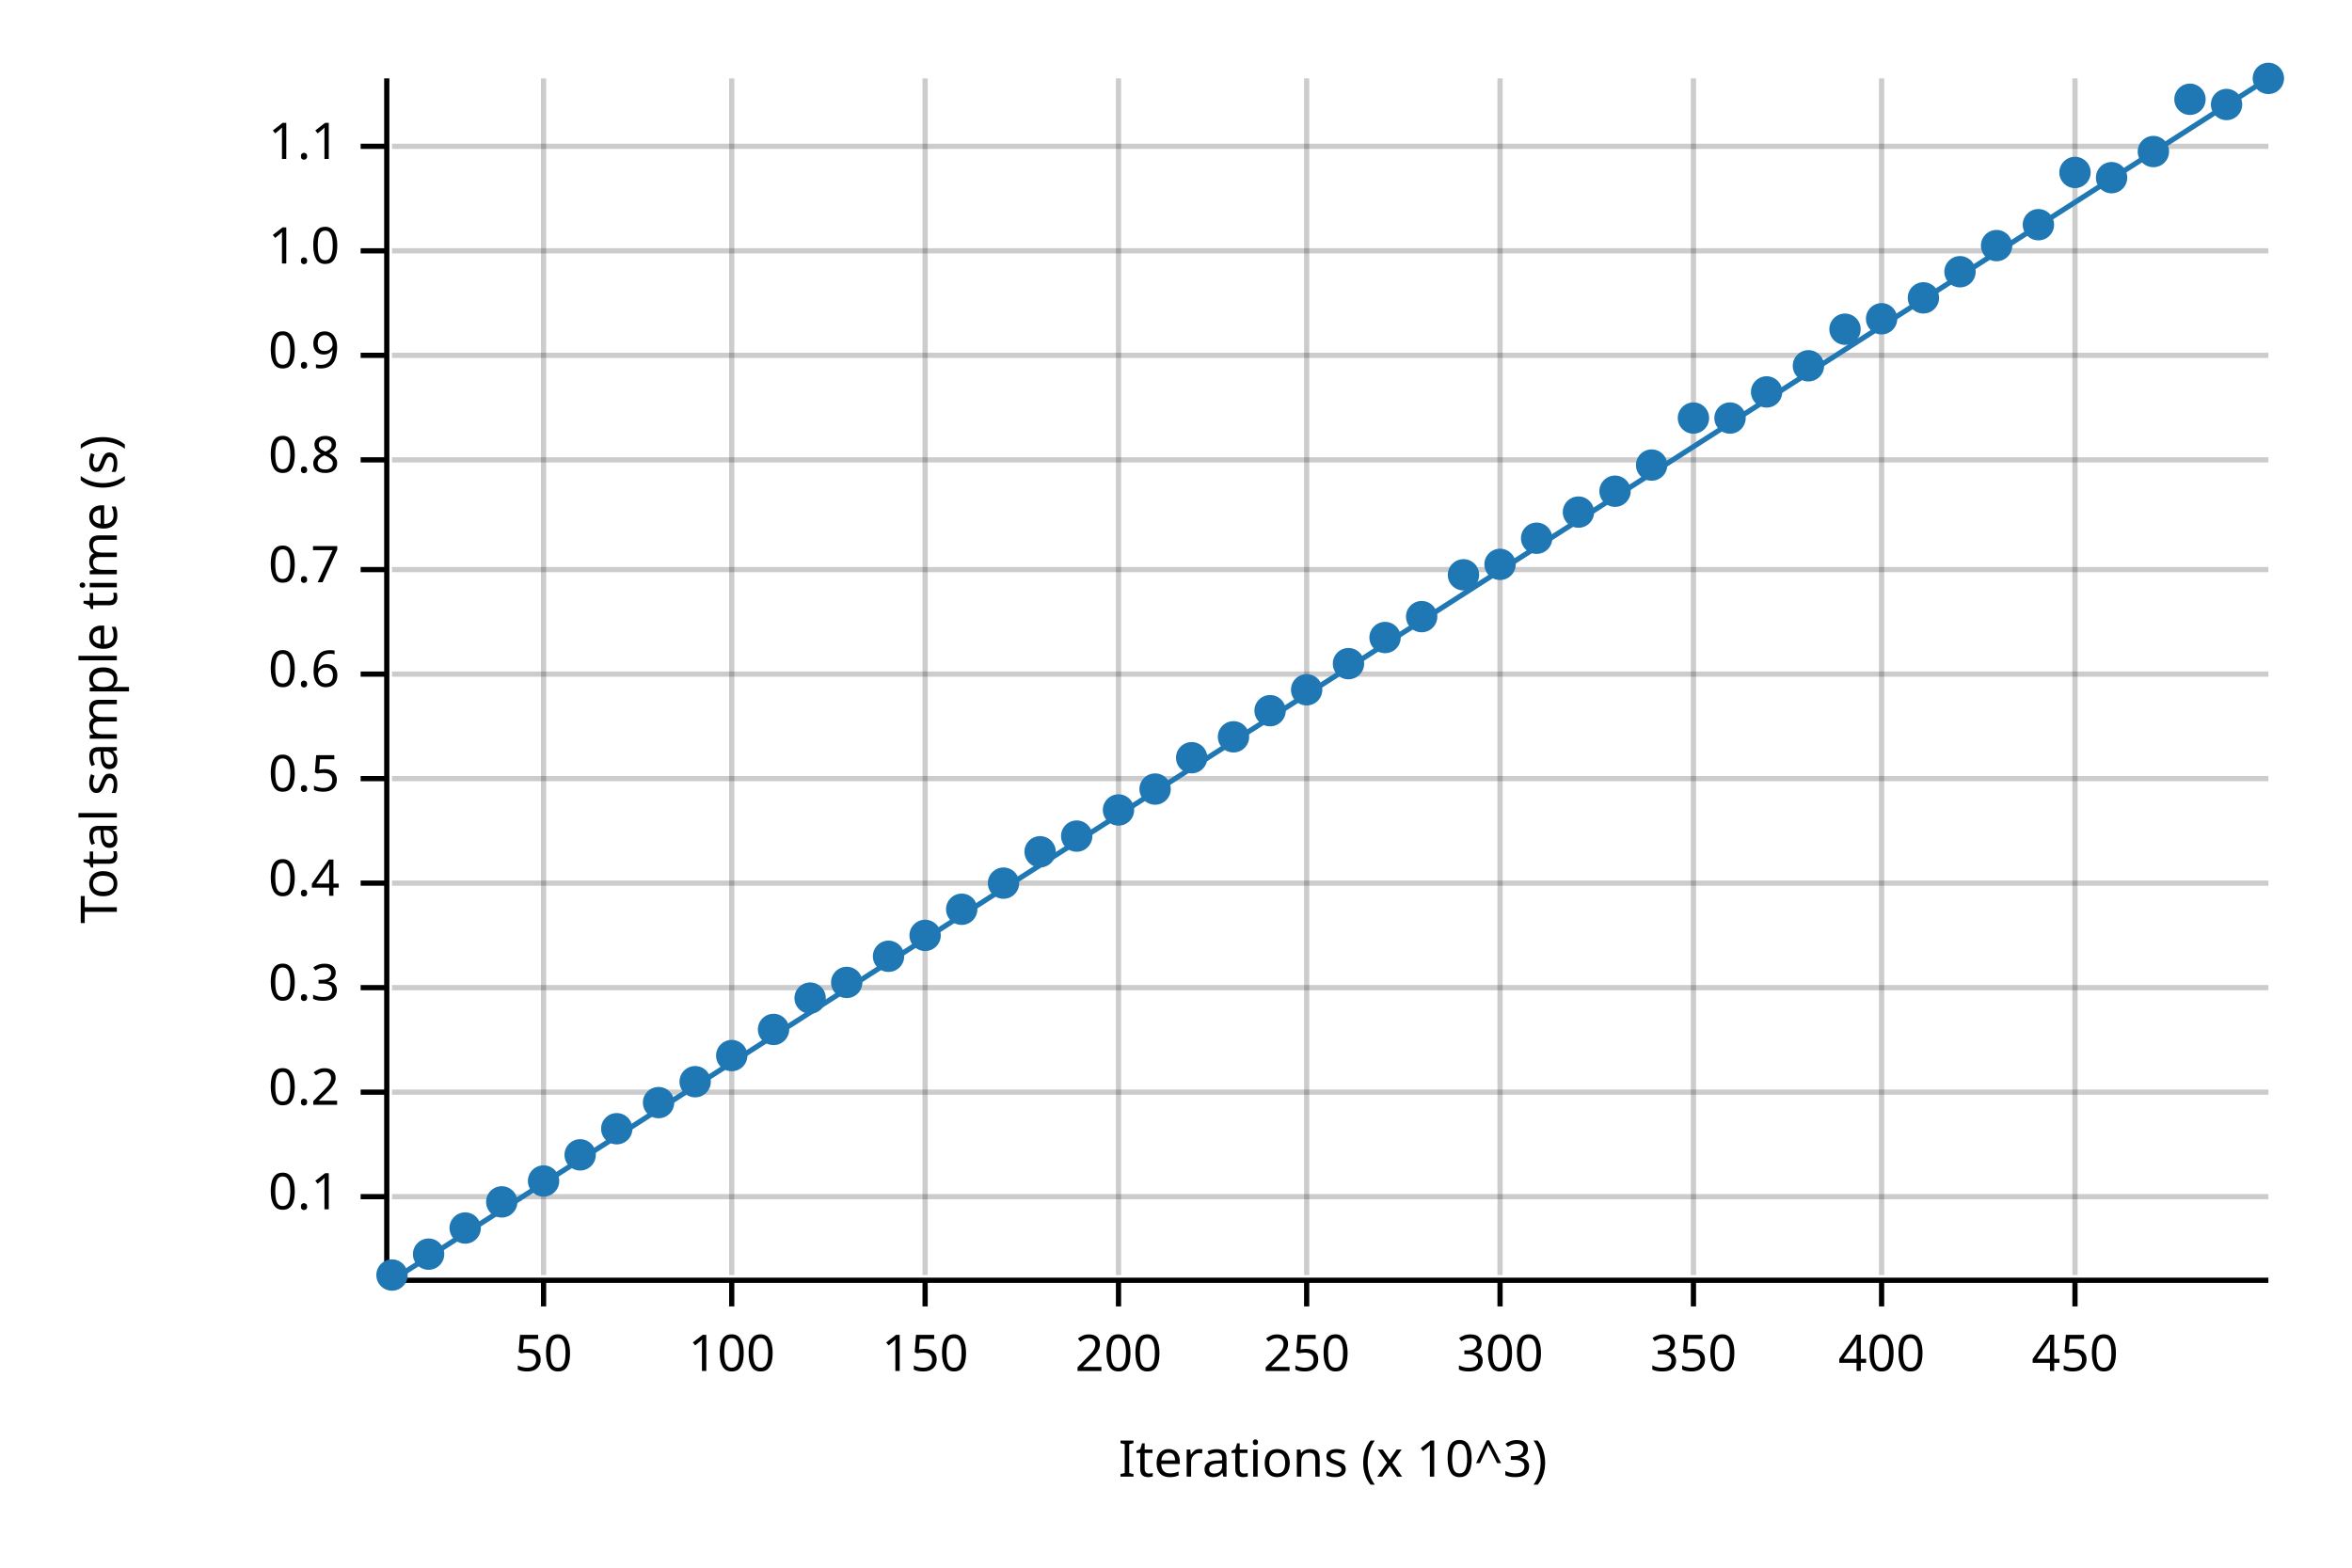
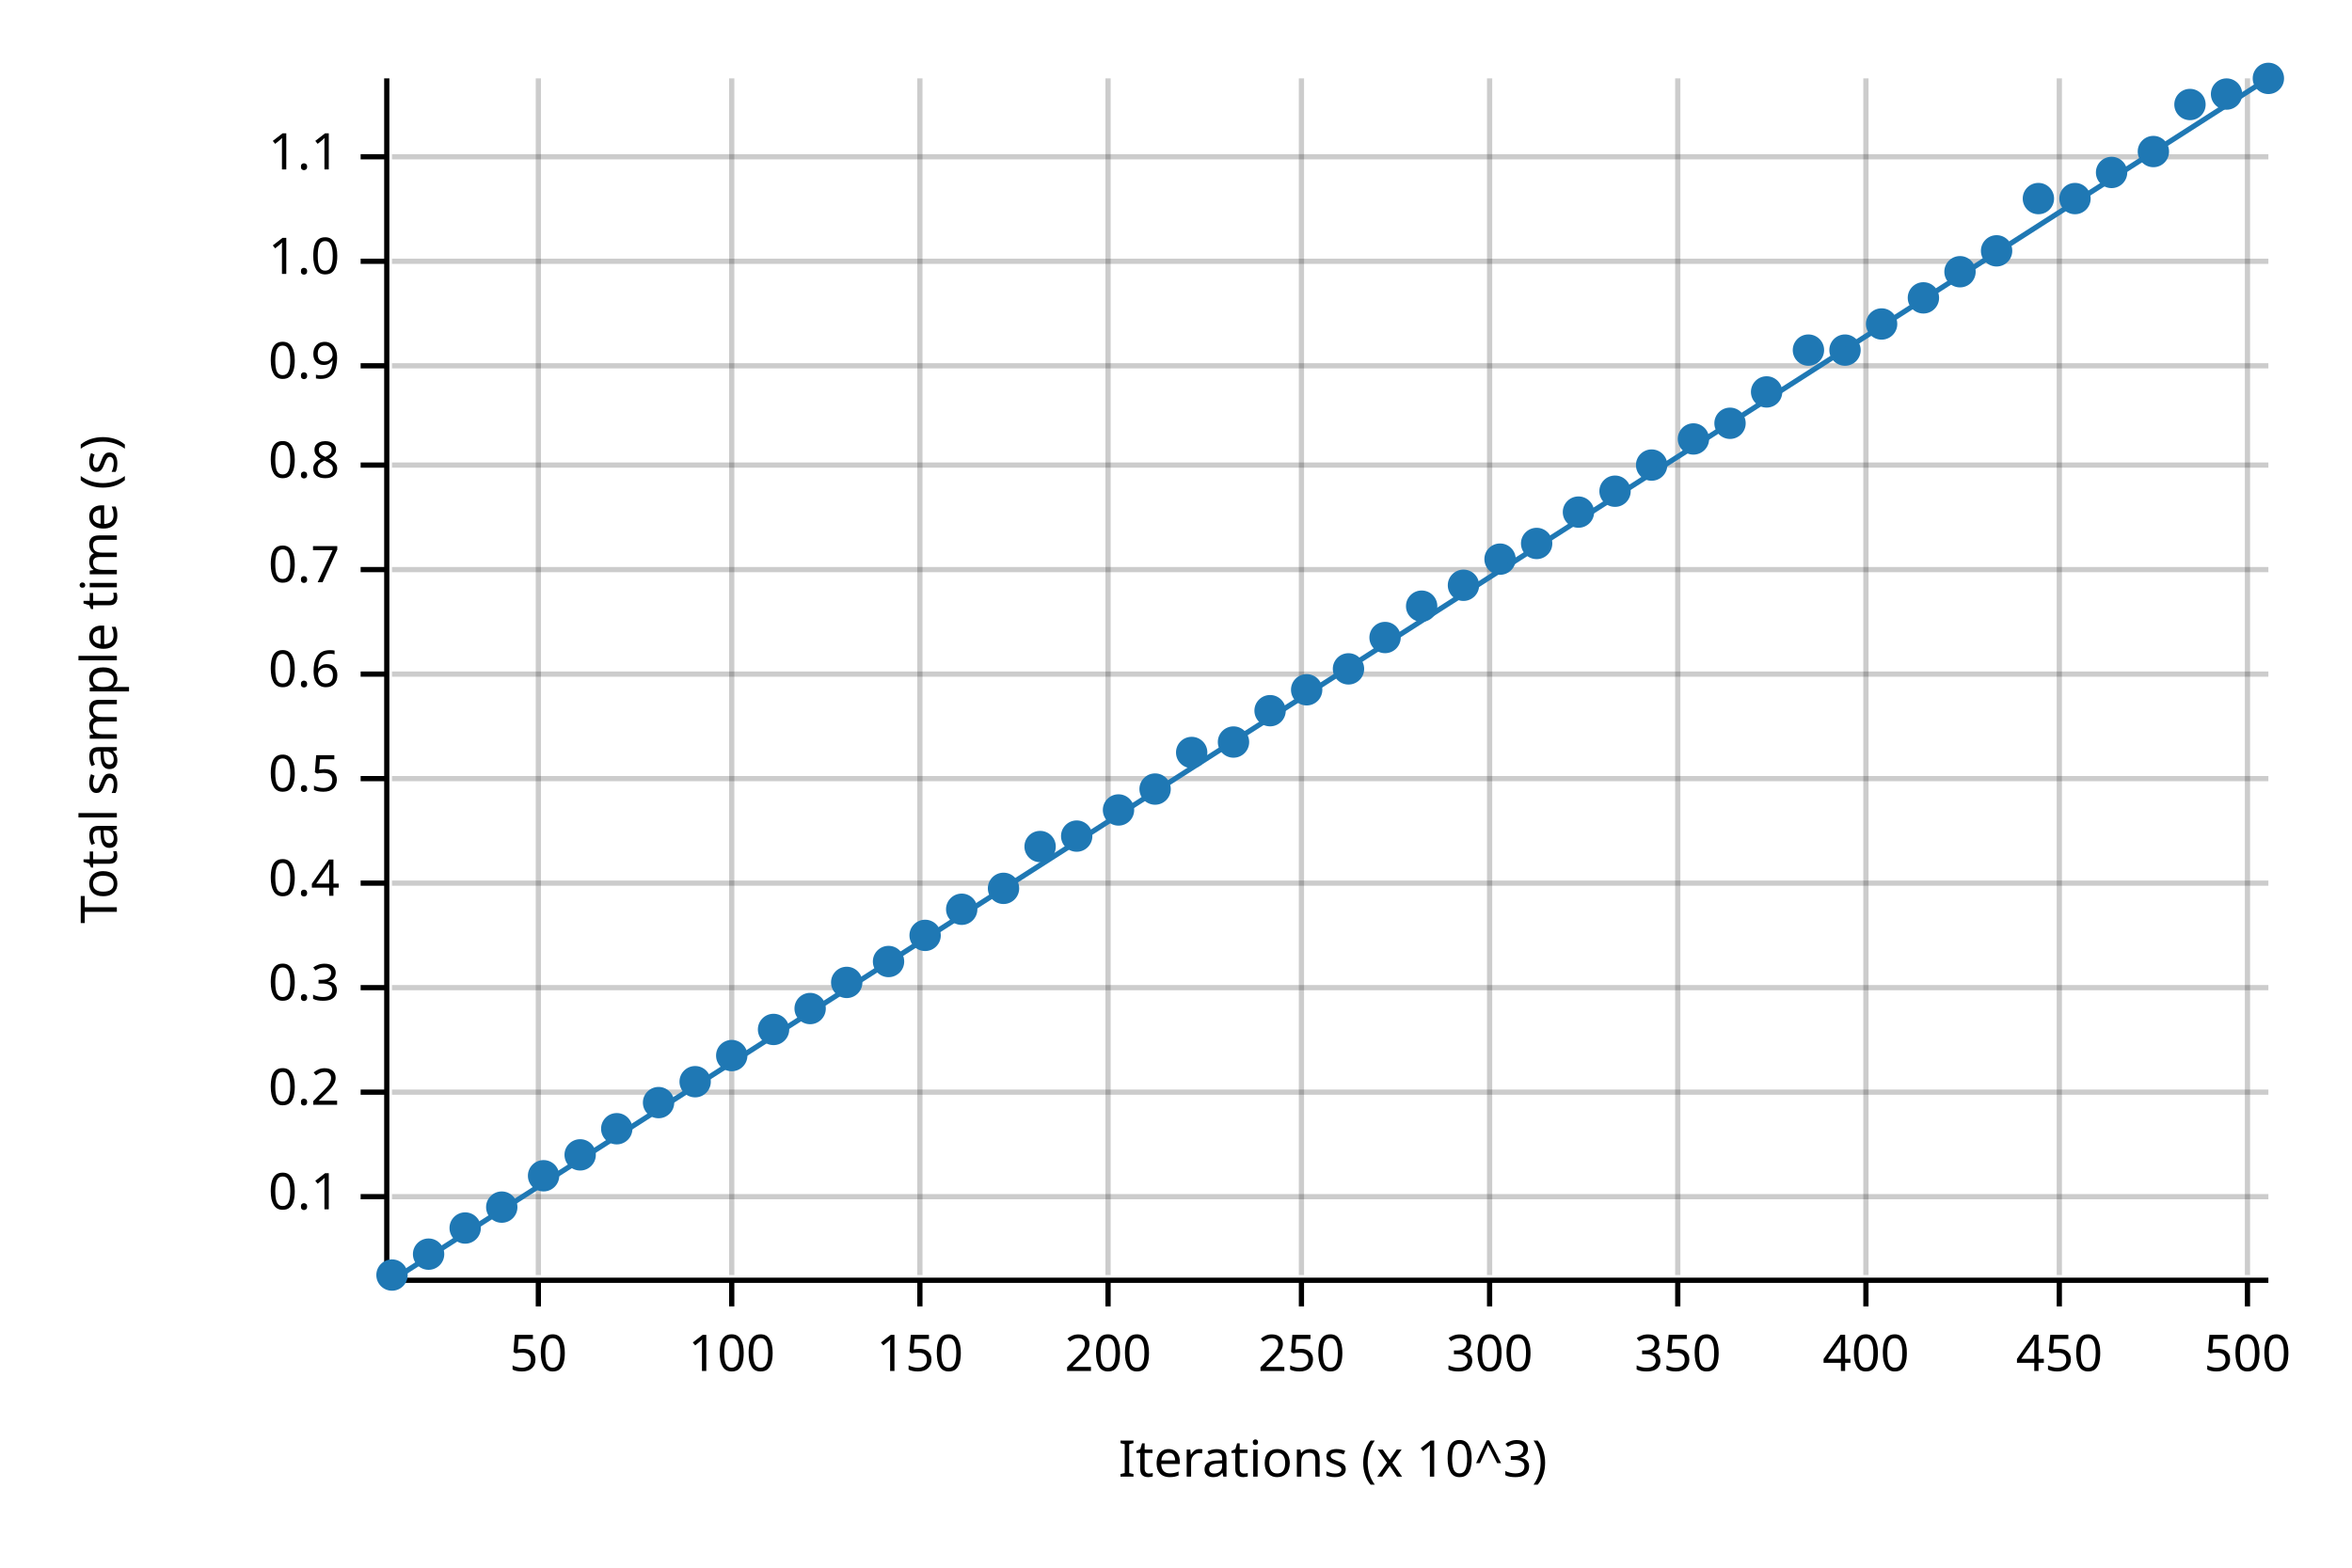
<svg xmlns="http://www.w3.org/2000/svg" width="450" height="300" viewBox="0 0 450 300">
  <text x="15" y="130" dy="0.76em" text-anchor="middle" font-family="sans-serif" font-size="9.677" opacity="1" fill="#000000" transform="rotate(270, 15, 130)">
Total sample time (s)
</text>
  <text x="255" y="285" dy="-0.5ex" text-anchor="middle" font-family="sans-serif" font-size="9.677" opacity="1" fill="#000000">
Iterations (x 10^3)
</text>
-   <line opacity="0.2" stroke="#000000" stroke-width="1" x1="104" y1="244" x2="104" y2="15" />
+   <line opacity="0.2" stroke="#000000" stroke-width="1" x1="103" y1="244" x2="103" y2="15" />
  <line opacity="0.2" stroke="#000000" stroke-width="1" x1="140" y1="244" x2="140" y2="15" />
-   <line opacity="0.2" stroke="#000000" stroke-width="1" x1="177" y1="244" x2="177" y2="15" />
-   <line opacity="0.2" stroke="#000000" stroke-width="1" x1="214" y1="244" x2="214" y2="15" />
-   <line opacity="0.2" stroke="#000000" stroke-width="1" x1="250" y1="244" x2="250" y2="15" />
-   <line opacity="0.2" stroke="#000000" stroke-width="1" x1="287" y1="244" x2="287" y2="15" />
-   <line opacity="0.2" stroke="#000000" stroke-width="1" x1="324" y1="244" x2="324" y2="15" />
-   <line opacity="0.2" stroke="#000000" stroke-width="1" x1="360" y1="244" x2="360" y2="15" />
-   <line opacity="0.2" stroke="#000000" stroke-width="1" x1="397" y1="244" x2="397" y2="15" />
+   <line opacity="0.2" stroke="#000000" stroke-width="1" x1="176" y1="244" x2="176" y2="15" />
+   <line opacity="0.2" stroke="#000000" stroke-width="1" x1="212" y1="244" x2="212" y2="15" />
+   <line opacity="0.2" stroke="#000000" stroke-width="1" x1="249" y1="244" x2="249" y2="15" />
+   <line opacity="0.2" stroke="#000000" stroke-width="1" x1="285" y1="244" x2="285" y2="15" />
+   <line opacity="0.2" stroke="#000000" stroke-width="1" x1="321" y1="244" x2="321" y2="15" />
+   <line opacity="0.2" stroke="#000000" stroke-width="1" x1="357" y1="244" x2="357" y2="15" />
+   <line opacity="0.2" stroke="#000000" stroke-width="1" x1="394" y1="244" x2="394" y2="15" />
+   <line opacity="0.2" stroke="#000000" stroke-width="1" x1="430" y1="244" x2="430" y2="15" />
  <line opacity="0.2" stroke="#000000" stroke-width="1" x1="75" y1="229" x2="434" y2="229" />
  <line opacity="0.2" stroke="#000000" stroke-width="1" x1="75" y1="209" x2="434" y2="209" />
  <line opacity="0.2" stroke="#000000" stroke-width="1" x1="75" y1="189" x2="434" y2="189" />
  <line opacity="0.2" stroke="#000000" stroke-width="1" x1="75" y1="169" x2="434" y2="169" />
  <line opacity="0.2" stroke="#000000" stroke-width="1" x1="75" y1="149" x2="434" y2="149" />
  <line opacity="0.2" stroke="#000000" stroke-width="1" x1="75" y1="129" x2="434" y2="129" />
  <line opacity="0.2" stroke="#000000" stroke-width="1" x1="75" y1="109" x2="434" y2="109" />
-   <line opacity="0.2" stroke="#000000" stroke-width="1" x1="75" y1="88" x2="434" y2="88" />
-   <line opacity="0.2" stroke="#000000" stroke-width="1" x1="75" y1="68" x2="434" y2="68" />
-   <line opacity="0.2" stroke="#000000" stroke-width="1" x1="75" y1="48" x2="434" y2="48" />
-   <line opacity="0.2" stroke="#000000" stroke-width="1" x1="75" y1="28" x2="434" y2="28" />
+   <line opacity="0.2" stroke="#000000" stroke-width="1" x1="75" y1="89" x2="434" y2="89" />
+   <line opacity="0.2" stroke="#000000" stroke-width="1" x1="75" y1="70" x2="434" y2="70" />
+   <line opacity="0.2" stroke="#000000" stroke-width="1" x1="75" y1="50" x2="434" y2="50" />
+   <line opacity="0.2" stroke="#000000" stroke-width="1" x1="75" y1="30" x2="434" y2="30" />
  <polyline fill="none" opacity="1" stroke="#000000" stroke-width="1" points="74,15 74,244 " />
  <text x="65" y="229" dy="0.5ex" text-anchor="end" font-family="sans-serif" font-size="9.677" opacity="1" fill="#000000">
0.1
</text>
  <polyline fill="none" opacity="1" stroke="#000000" stroke-width="1" points="69,229 74,229 " />
  <text x="65" y="209" dy="0.5ex" text-anchor="end" font-family="sans-serif" font-size="9.677" opacity="1" fill="#000000">
0.2
</text>
  <polyline fill="none" opacity="1" stroke="#000000" stroke-width="1" points="69,209 74,209 " />
  <text x="65" y="189" dy="0.5ex" text-anchor="end" font-family="sans-serif" font-size="9.677" opacity="1" fill="#000000">
0.3
</text>
  <polyline fill="none" opacity="1" stroke="#000000" stroke-width="1" points="69,189 74,189 " />
  <text x="65" y="169" dy="0.5ex" text-anchor="end" font-family="sans-serif" font-size="9.677" opacity="1" fill="#000000">
0.4
</text>
  <polyline fill="none" opacity="1" stroke="#000000" stroke-width="1" points="69,169 74,169 " />
  <text x="65" y="149" dy="0.5ex" text-anchor="end" font-family="sans-serif" font-size="9.677" opacity="1" fill="#000000">
0.5
</text>
  <polyline fill="none" opacity="1" stroke="#000000" stroke-width="1" points="69,149 74,149 " />
  <text x="65" y="129" dy="0.5ex" text-anchor="end" font-family="sans-serif" font-size="9.677" opacity="1" fill="#000000">
0.6
</text>
  <polyline fill="none" opacity="1" stroke="#000000" stroke-width="1" points="69,129 74,129 " />
  <text x="65" y="109" dy="0.5ex" text-anchor="end" font-family="sans-serif" font-size="9.677" opacity="1" fill="#000000">
0.7
</text>
  <polyline fill="none" opacity="1" stroke="#000000" stroke-width="1" points="69,109 74,109 " />
-   <text x="65" y="88" dy="0.5ex" text-anchor="end" font-family="sans-serif" font-size="9.677" opacity="1" fill="#000000">
+   <text x="65" y="89" dy="0.5ex" text-anchor="end" font-family="sans-serif" font-size="9.677" opacity="1" fill="#000000">
0.8
</text>
-   <polyline fill="none" opacity="1" stroke="#000000" stroke-width="1" points="69,88 74,88 " />
-   <text x="65" y="68" dy="0.5ex" text-anchor="end" font-family="sans-serif" font-size="9.677" opacity="1" fill="#000000">
+   <polyline fill="none" opacity="1" stroke="#000000" stroke-width="1" points="69,89 74,89 " />
+   <text x="65" y="70" dy="0.5ex" text-anchor="end" font-family="sans-serif" font-size="9.677" opacity="1" fill="#000000">
0.9
</text>
-   <polyline fill="none" opacity="1" stroke="#000000" stroke-width="1" points="69,68 74,68 " />
-   <text x="65" y="48" dy="0.5ex" text-anchor="end" font-family="sans-serif" font-size="9.677" opacity="1" fill="#000000">
+   <polyline fill="none" opacity="1" stroke="#000000" stroke-width="1" points="69,70 74,70 " />
+   <text x="65" y="50" dy="0.5ex" text-anchor="end" font-family="sans-serif" font-size="9.677" opacity="1" fill="#000000">
1.0
</text>
-   <polyline fill="none" opacity="1" stroke="#000000" stroke-width="1" points="69,48 74,48 " />
-   <text x="65" y="28" dy="0.5ex" text-anchor="end" font-family="sans-serif" font-size="9.677" opacity="1" fill="#000000">
+   <polyline fill="none" opacity="1" stroke="#000000" stroke-width="1" points="69,50 74,50 " />
+   <text x="65" y="30" dy="0.5ex" text-anchor="end" font-family="sans-serif" font-size="9.677" opacity="1" fill="#000000">
1.1
</text>
-   <polyline fill="none" opacity="1" stroke="#000000" stroke-width="1" points="69,28 74,28 " />
+   <polyline fill="none" opacity="1" stroke="#000000" stroke-width="1" points="69,30 74,30 " />
  <polyline fill="none" opacity="1" stroke="#000000" stroke-width="1" points="75,245 434,245 " />
-   <text x="104" y="255" dy="0.76em" text-anchor="middle" font-family="sans-serif" font-size="9.677" opacity="1" fill="#000000">
+   <text x="103" y="255" dy="0.76em" text-anchor="middle" font-family="sans-serif" font-size="9.677" opacity="1" fill="#000000">
50
</text>
-   <polyline fill="none" opacity="1" stroke="#000000" stroke-width="1" points="104,245 104,250 " />
+   <polyline fill="none" opacity="1" stroke="#000000" stroke-width="1" points="103,245 103,250 " />
  <text x="140" y="255" dy="0.76em" text-anchor="middle" font-family="sans-serif" font-size="9.677" opacity="1" fill="#000000">
100
</text>
  <polyline fill="none" opacity="1" stroke="#000000" stroke-width="1" points="140,245 140,250 " />
-   <text x="177" y="255" dy="0.76em" text-anchor="middle" font-family="sans-serif" font-size="9.677" opacity="1" fill="#000000">
+   <text x="176" y="255" dy="0.76em" text-anchor="middle" font-family="sans-serif" font-size="9.677" opacity="1" fill="#000000">
150
</text>
-   <polyline fill="none" opacity="1" stroke="#000000" stroke-width="1" points="177,245 177,250 " />
-   <text x="214" y="255" dy="0.76em" text-anchor="middle" font-family="sans-serif" font-size="9.677" opacity="1" fill="#000000">
+   <polyline fill="none" opacity="1" stroke="#000000" stroke-width="1" points="176,245 176,250 " />
+   <text x="212" y="255" dy="0.76em" text-anchor="middle" font-family="sans-serif" font-size="9.677" opacity="1" fill="#000000">
200
</text>
-   <polyline fill="none" opacity="1" stroke="#000000" stroke-width="1" points="214,245 214,250 " />
-   <text x="250" y="255" dy="0.76em" text-anchor="middle" font-family="sans-serif" font-size="9.677" opacity="1" fill="#000000">
+   <polyline fill="none" opacity="1" stroke="#000000" stroke-width="1" points="212,245 212,250 " />
+   <text x="249" y="255" dy="0.76em" text-anchor="middle" font-family="sans-serif" font-size="9.677" opacity="1" fill="#000000">
250
</text>
-   <polyline fill="none" opacity="1" stroke="#000000" stroke-width="1" points="250,245 250,250 " />
-   <text x="287" y="255" dy="0.76em" text-anchor="middle" font-family="sans-serif" font-size="9.677" opacity="1" fill="#000000">
+   <polyline fill="none" opacity="1" stroke="#000000" stroke-width="1" points="249,245 249,250 " />
+   <text x="285" y="255" dy="0.76em" text-anchor="middle" font-family="sans-serif" font-size="9.677" opacity="1" fill="#000000">
300
</text>
-   <polyline fill="none" opacity="1" stroke="#000000" stroke-width="1" points="287,245 287,250 " />
-   <text x="324" y="255" dy="0.76em" text-anchor="middle" font-family="sans-serif" font-size="9.677" opacity="1" fill="#000000">
+   <polyline fill="none" opacity="1" stroke="#000000" stroke-width="1" points="285,245 285,250 " />
+   <text x="321" y="255" dy="0.76em" text-anchor="middle" font-family="sans-serif" font-size="9.677" opacity="1" fill="#000000">
350
</text>
-   <polyline fill="none" opacity="1" stroke="#000000" stroke-width="1" points="324,245 324,250 " />
-   <text x="360" y="255" dy="0.76em" text-anchor="middle" font-family="sans-serif" font-size="9.677" opacity="1" fill="#000000">
+   <polyline fill="none" opacity="1" stroke="#000000" stroke-width="1" points="321,245 321,250 " />
+   <text x="357" y="255" dy="0.76em" text-anchor="middle" font-family="sans-serif" font-size="9.677" opacity="1" fill="#000000">
400
</text>
-   <polyline fill="none" opacity="1" stroke="#000000" stroke-width="1" points="360,245 360,250 " />
-   <text x="397" y="255" dy="0.76em" text-anchor="middle" font-family="sans-serif" font-size="9.677" opacity="1" fill="#000000">
+   <polyline fill="none" opacity="1" stroke="#000000" stroke-width="1" points="357,245 357,250 " />
+   <text x="394" y="255" dy="0.76em" text-anchor="middle" font-family="sans-serif" font-size="9.677" opacity="1" fill="#000000">
450
</text>
-   <polyline fill="none" opacity="1" stroke="#000000" stroke-width="1" points="397,245 397,250 " />
+   <polyline fill="none" opacity="1" stroke="#000000" stroke-width="1" points="394,245 394,250 " />
+   <text x="430" y="255" dy="0.76em" text-anchor="middle" font-family="sans-serif" font-size="9.677" opacity="1" fill="#000000">
+ 500
+ </text>
+   <polyline fill="none" opacity="1" stroke="#000000" stroke-width="1" points="430,245 430,250 " />
  <circle cx="75" cy="244" r="3" opacity="1" fill="#1F78B4" stroke="none" stroke-width="1" />
  <circle cx="82" cy="240" r="3" opacity="1" fill="#1F78B4" stroke="none" stroke-width="1" />
  <circle cx="89" cy="235" r="3" opacity="1" fill="#1F78B4" stroke="none" stroke-width="1" />
-   <circle cx="96" cy="230" r="3" opacity="1" fill="#1F78B4" stroke="none" stroke-width="1" />
-   <circle cx="104" cy="226" r="3" opacity="1" fill="#1F78B4" stroke="none" stroke-width="1" />
+   <circle cx="96" cy="231" r="3" opacity="1" fill="#1F78B4" stroke="none" stroke-width="1" />
+   <circle cx="104" cy="225" r="3" opacity="1" fill="#1F78B4" stroke="none" stroke-width="1" />
  <circle cx="111" cy="221" r="3" opacity="1" fill="#1F78B4" stroke="none" stroke-width="1" />
  <circle cx="118" cy="216" r="3" opacity="1" fill="#1F78B4" stroke="none" stroke-width="1" />
  <circle cx="126" cy="211" r="3" opacity="1" fill="#1F78B4" stroke="none" stroke-width="1" />
  <circle cx="133" cy="207" r="3" opacity="1" fill="#1F78B4" stroke="none" stroke-width="1" />
  <circle cx="140" cy="202" r="3" opacity="1" fill="#1F78B4" stroke="none" stroke-width="1" />
  <circle cx="148" cy="197" r="3" opacity="1" fill="#1F78B4" stroke="none" stroke-width="1" />
-   <circle cx="155" cy="191" r="3" opacity="1" fill="#1F78B4" stroke="none" stroke-width="1" />
+   <circle cx="155" cy="193" r="3" opacity="1" fill="#1F78B4" stroke="none" stroke-width="1" />
  <circle cx="162" cy="188" r="3" opacity="1" fill="#1F78B4" stroke="none" stroke-width="1" />
-   <circle cx="170" cy="183" r="3" opacity="1" fill="#1F78B4" stroke="none" stroke-width="1" />
+   <circle cx="170" cy="184" r="3" opacity="1" fill="#1F78B4" stroke="none" stroke-width="1" />
  <circle cx="177" cy="179" r="3" opacity="1" fill="#1F78B4" stroke="none" stroke-width="1" />
  <circle cx="184" cy="174" r="3" opacity="1" fill="#1F78B4" stroke="none" stroke-width="1" />
-   <circle cx="192" cy="169" r="3" opacity="1" fill="#1F78B4" stroke="none" stroke-width="1" />
-   <circle cx="199" cy="163" r="3" opacity="1" fill="#1F78B4" stroke="none" stroke-width="1" />
+   <circle cx="192" cy="170" r="3" opacity="1" fill="#1F78B4" stroke="none" stroke-width="1" />
+   <circle cx="199" cy="162" r="3" opacity="1" fill="#1F78B4" stroke="none" stroke-width="1" />
  <circle cx="206" cy="160" r="3" opacity="1" fill="#1F78B4" stroke="none" stroke-width="1" />
  <circle cx="214" cy="155" r="3" opacity="1" fill="#1F78B4" stroke="none" stroke-width="1" />
  <circle cx="221" cy="151" r="3" opacity="1" fill="#1F78B4" stroke="none" stroke-width="1" />
-   <circle cx="228" cy="145" r="3" opacity="1" fill="#1F78B4" stroke="none" stroke-width="1" />
-   <circle cx="236" cy="141" r="3" opacity="1" fill="#1F78B4" stroke="none" stroke-width="1" />
+   <circle cx="228" cy="144" r="3" opacity="1" fill="#1F78B4" stroke="none" stroke-width="1" />
+   <circle cx="236" cy="142" r="3" opacity="1" fill="#1F78B4" stroke="none" stroke-width="1" />
  <circle cx="243" cy="136" r="3" opacity="1" fill="#1F78B4" stroke="none" stroke-width="1" />
  <circle cx="250" cy="132" r="3" opacity="1" fill="#1F78B4" stroke="none" stroke-width="1" />
-   <circle cx="258" cy="127" r="3" opacity="1" fill="#1F78B4" stroke="none" stroke-width="1" />
+   <circle cx="258" cy="128" r="3" opacity="1" fill="#1F78B4" stroke="none" stroke-width="1" />
  <circle cx="265" cy="122" r="3" opacity="1" fill="#1F78B4" stroke="none" stroke-width="1" />
-   <circle cx="272" cy="118" r="3" opacity="1" fill="#1F78B4" stroke="none" stroke-width="1" />
-   <circle cx="280" cy="110" r="3" opacity="1" fill="#1F78B4" stroke="none" stroke-width="1" />
-   <circle cx="287" cy="108" r="3" opacity="1" fill="#1F78B4" stroke="none" stroke-width="1" />
-   <circle cx="294" cy="103" r="3" opacity="1" fill="#1F78B4" stroke="none" stroke-width="1" />
+   <circle cx="272" cy="116" r="3" opacity="1" fill="#1F78B4" stroke="none" stroke-width="1" />
+   <circle cx="280" cy="112" r="3" opacity="1" fill="#1F78B4" stroke="none" stroke-width="1" />
+   <circle cx="287" cy="107" r="3" opacity="1" fill="#1F78B4" stroke="none" stroke-width="1" />
+   <circle cx="294" cy="104" r="3" opacity="1" fill="#1F78B4" stroke="none" stroke-width="1" />
  <circle cx="302" cy="98" r="3" opacity="1" fill="#1F78B4" stroke="none" stroke-width="1" />
  <circle cx="309" cy="94" r="3" opacity="1" fill="#1F78B4" stroke="none" stroke-width="1" />
  <circle cx="316" cy="89" r="3" opacity="1" fill="#1F78B4" stroke="none" stroke-width="1" />
-   <circle cx="324" cy="80" r="3" opacity="1" fill="#1F78B4" stroke="none" stroke-width="1" />
-   <circle cx="331" cy="80" r="3" opacity="1" fill="#1F78B4" stroke="none" stroke-width="1" />
+   <circle cx="324" cy="84" r="3" opacity="1" fill="#1F78B4" stroke="none" stroke-width="1" />
+   <circle cx="331" cy="81" r="3" opacity="1" fill="#1F78B4" stroke="none" stroke-width="1" />
  <circle cx="338" cy="75" r="3" opacity="1" fill="#1F78B4" stroke="none" stroke-width="1" />
-   <circle cx="346" cy="70" r="3" opacity="1" fill="#1F78B4" stroke="none" stroke-width="1" />
-   <circle cx="353" cy="63" r="3" opacity="1" fill="#1F78B4" stroke="none" stroke-width="1" />
-   <circle cx="360" cy="61" r="3" opacity="1" fill="#1F78B4" stroke="none" stroke-width="1" />
+   <circle cx="346" cy="67" r="3" opacity="1" fill="#1F78B4" stroke="none" stroke-width="1" />
+   <circle cx="353" cy="67" r="3" opacity="1" fill="#1F78B4" stroke="none" stroke-width="1" />
+   <circle cx="360" cy="62" r="3" opacity="1" fill="#1F78B4" stroke="none" stroke-width="1" />
  <circle cx="368" cy="57" r="3" opacity="1" fill="#1F78B4" stroke="none" stroke-width="1" />
  <circle cx="375" cy="52" r="3" opacity="1" fill="#1F78B4" stroke="none" stroke-width="1" />
-   <circle cx="382" cy="47" r="3" opacity="1" fill="#1F78B4" stroke="none" stroke-width="1" />
-   <circle cx="390" cy="43" r="3" opacity="1" fill="#1F78B4" stroke="none" stroke-width="1" />
-   <circle cx="397" cy="33" r="3" opacity="1" fill="#1F78B4" stroke="none" stroke-width="1" />
-   <circle cx="404" cy="34" r="3" opacity="1" fill="#1F78B4" stroke="none" stroke-width="1" />
+   <circle cx="382" cy="48" r="3" opacity="1" fill="#1F78B4" stroke="none" stroke-width="1" />
+   <circle cx="390" cy="38" r="3" opacity="1" fill="#1F78B4" stroke="none" stroke-width="1" />
+   <circle cx="397" cy="38" r="3" opacity="1" fill="#1F78B4" stroke="none" stroke-width="1" />
+   <circle cx="404" cy="33" r="3" opacity="1" fill="#1F78B4" stroke="none" stroke-width="1" />
  <circle cx="412" cy="29" r="3" opacity="1" fill="#1F78B4" stroke="none" stroke-width="1" />
-   <circle cx="419" cy="19" r="3" opacity="1" fill="#1F78B4" stroke="none" stroke-width="1" />
-   <circle cx="426" cy="20" r="3" opacity="1" fill="#1F78B4" stroke="none" stroke-width="1" />
+   <circle cx="419" cy="20" r="3" opacity="1" fill="#1F78B4" stroke="none" stroke-width="1" />
+   <circle cx="426" cy="18" r="3" opacity="1" fill="#1F78B4" stroke="none" stroke-width="1" />
  <circle cx="434" cy="15" r="3" opacity="1" fill="#1F78B4" stroke="none" stroke-width="1" />
  <polyline fill="none" opacity="1" stroke="#1F78B4" stroke-width="1" points="75,245 434,15 " />
  <polygon opacity="0.25" fill="#1F78B4" points="75,245 434,15 434,15 " />
</svg>
